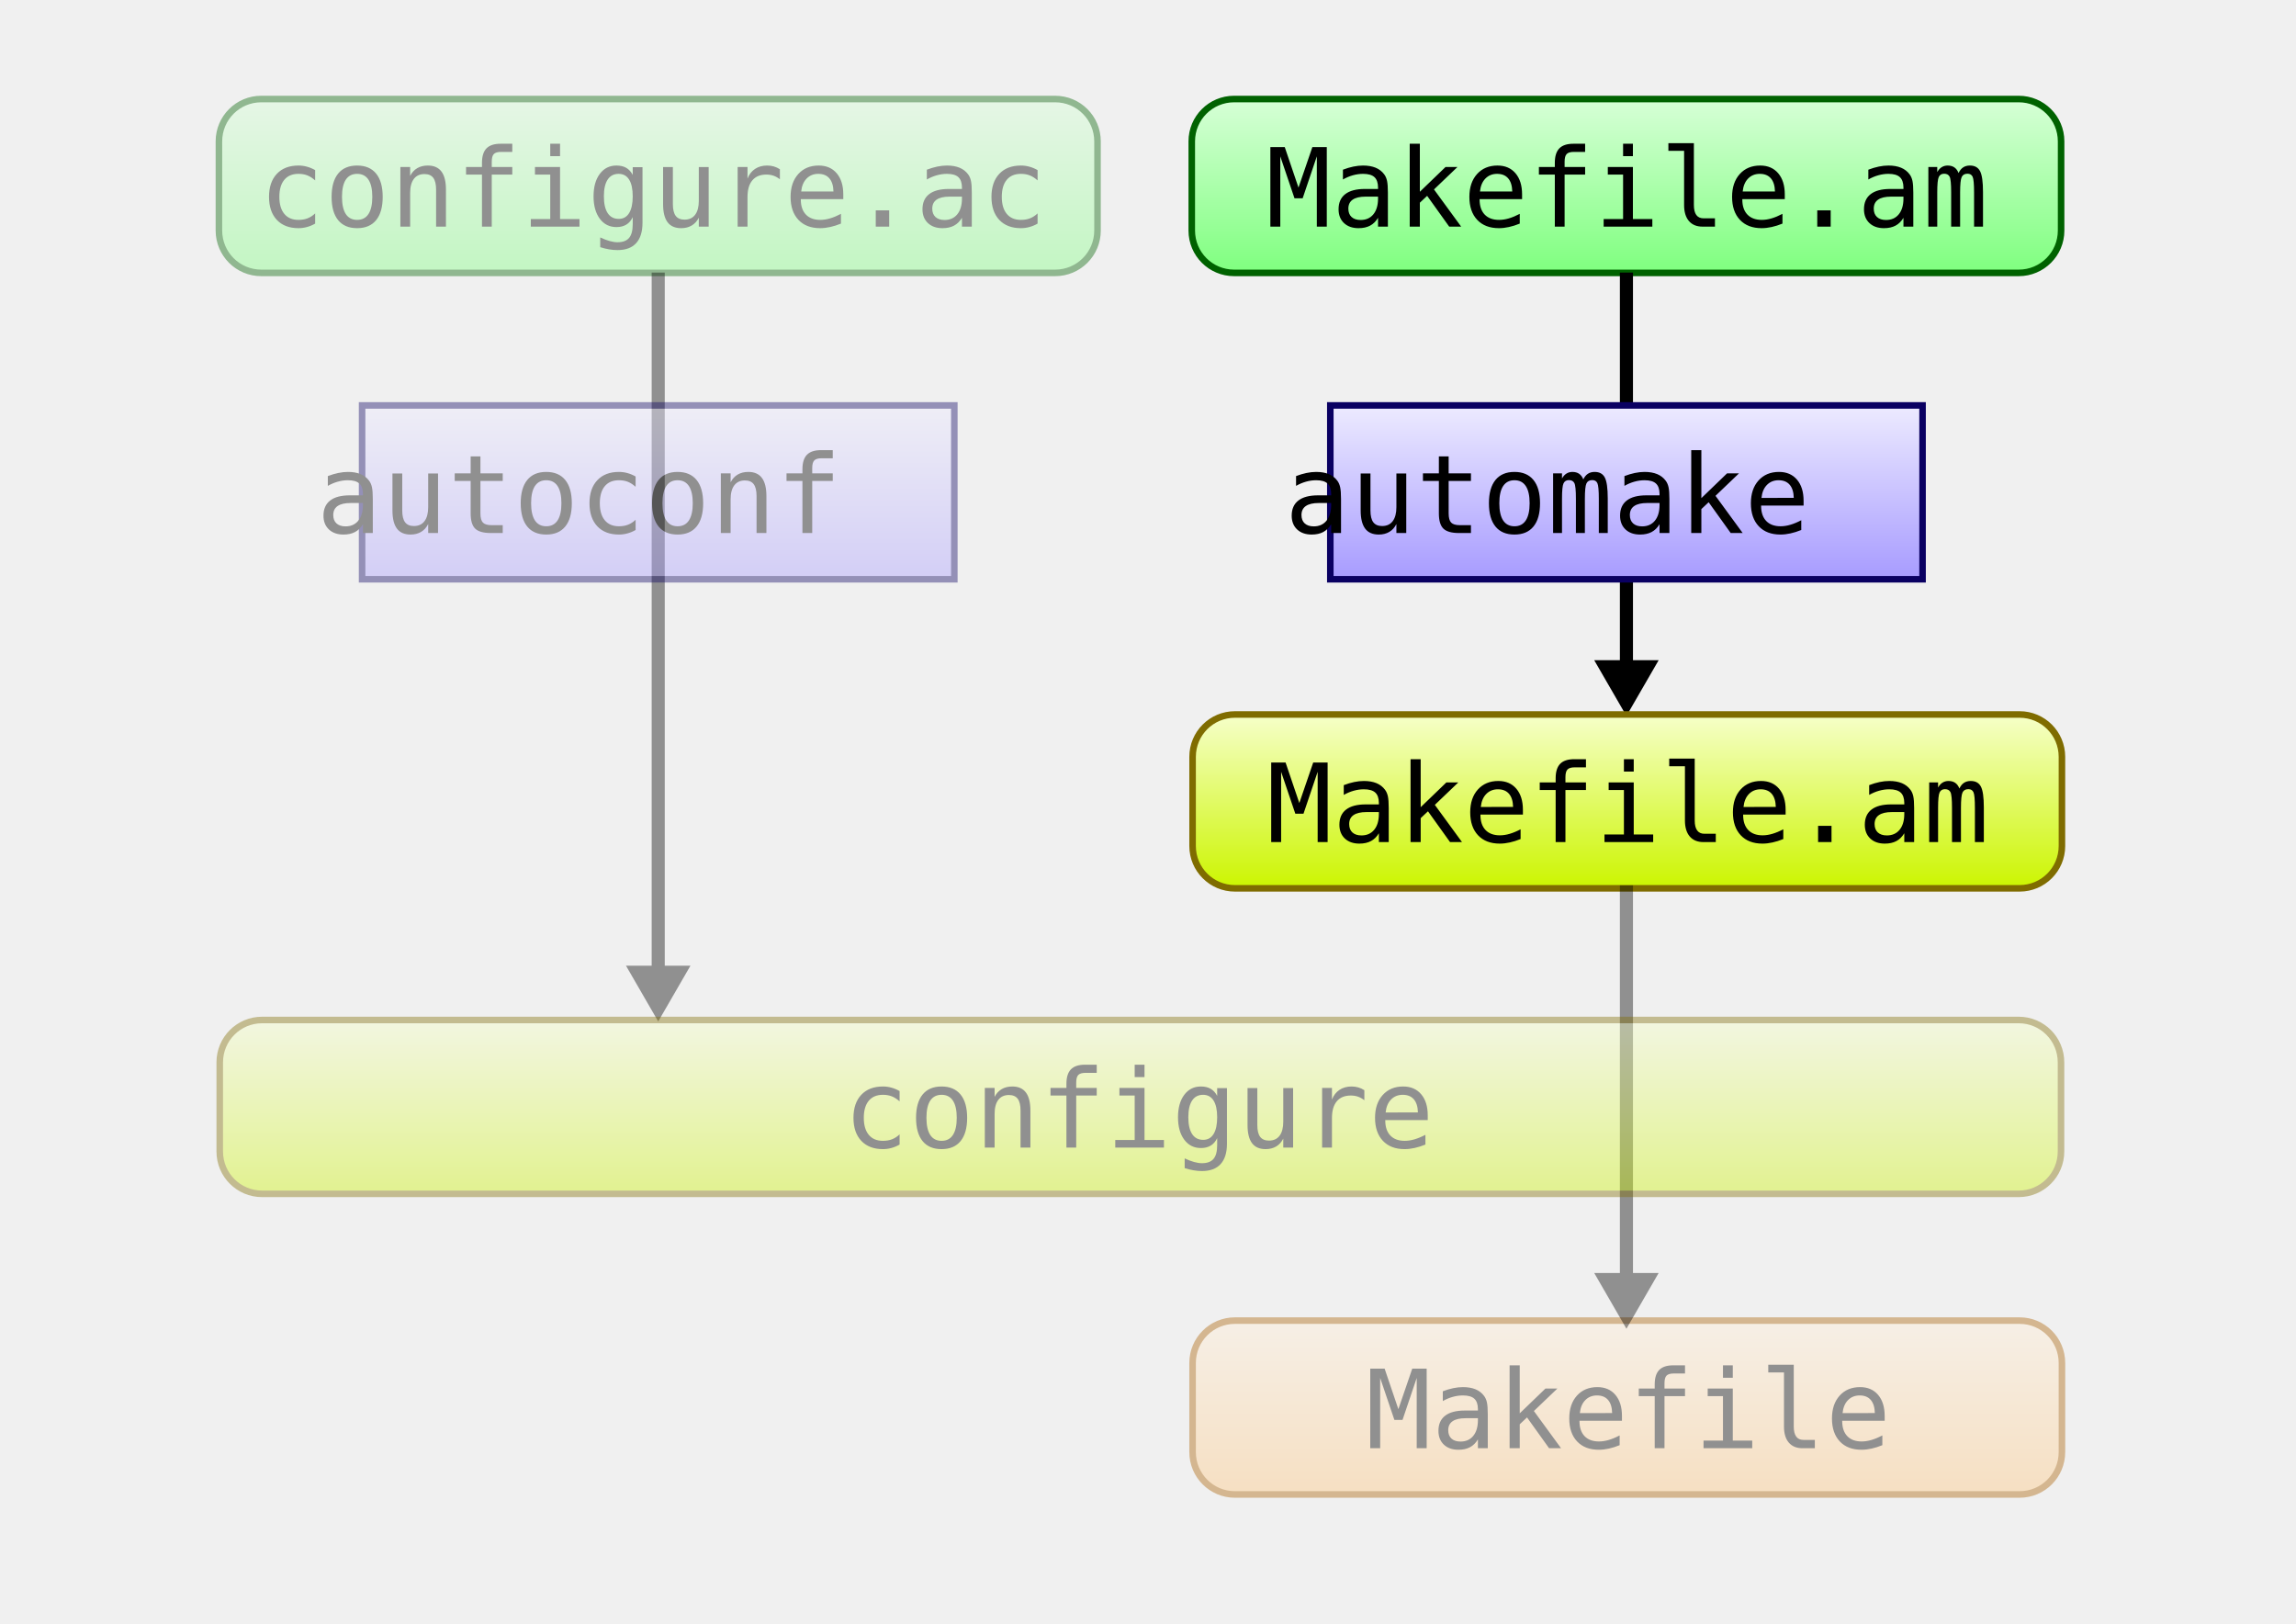
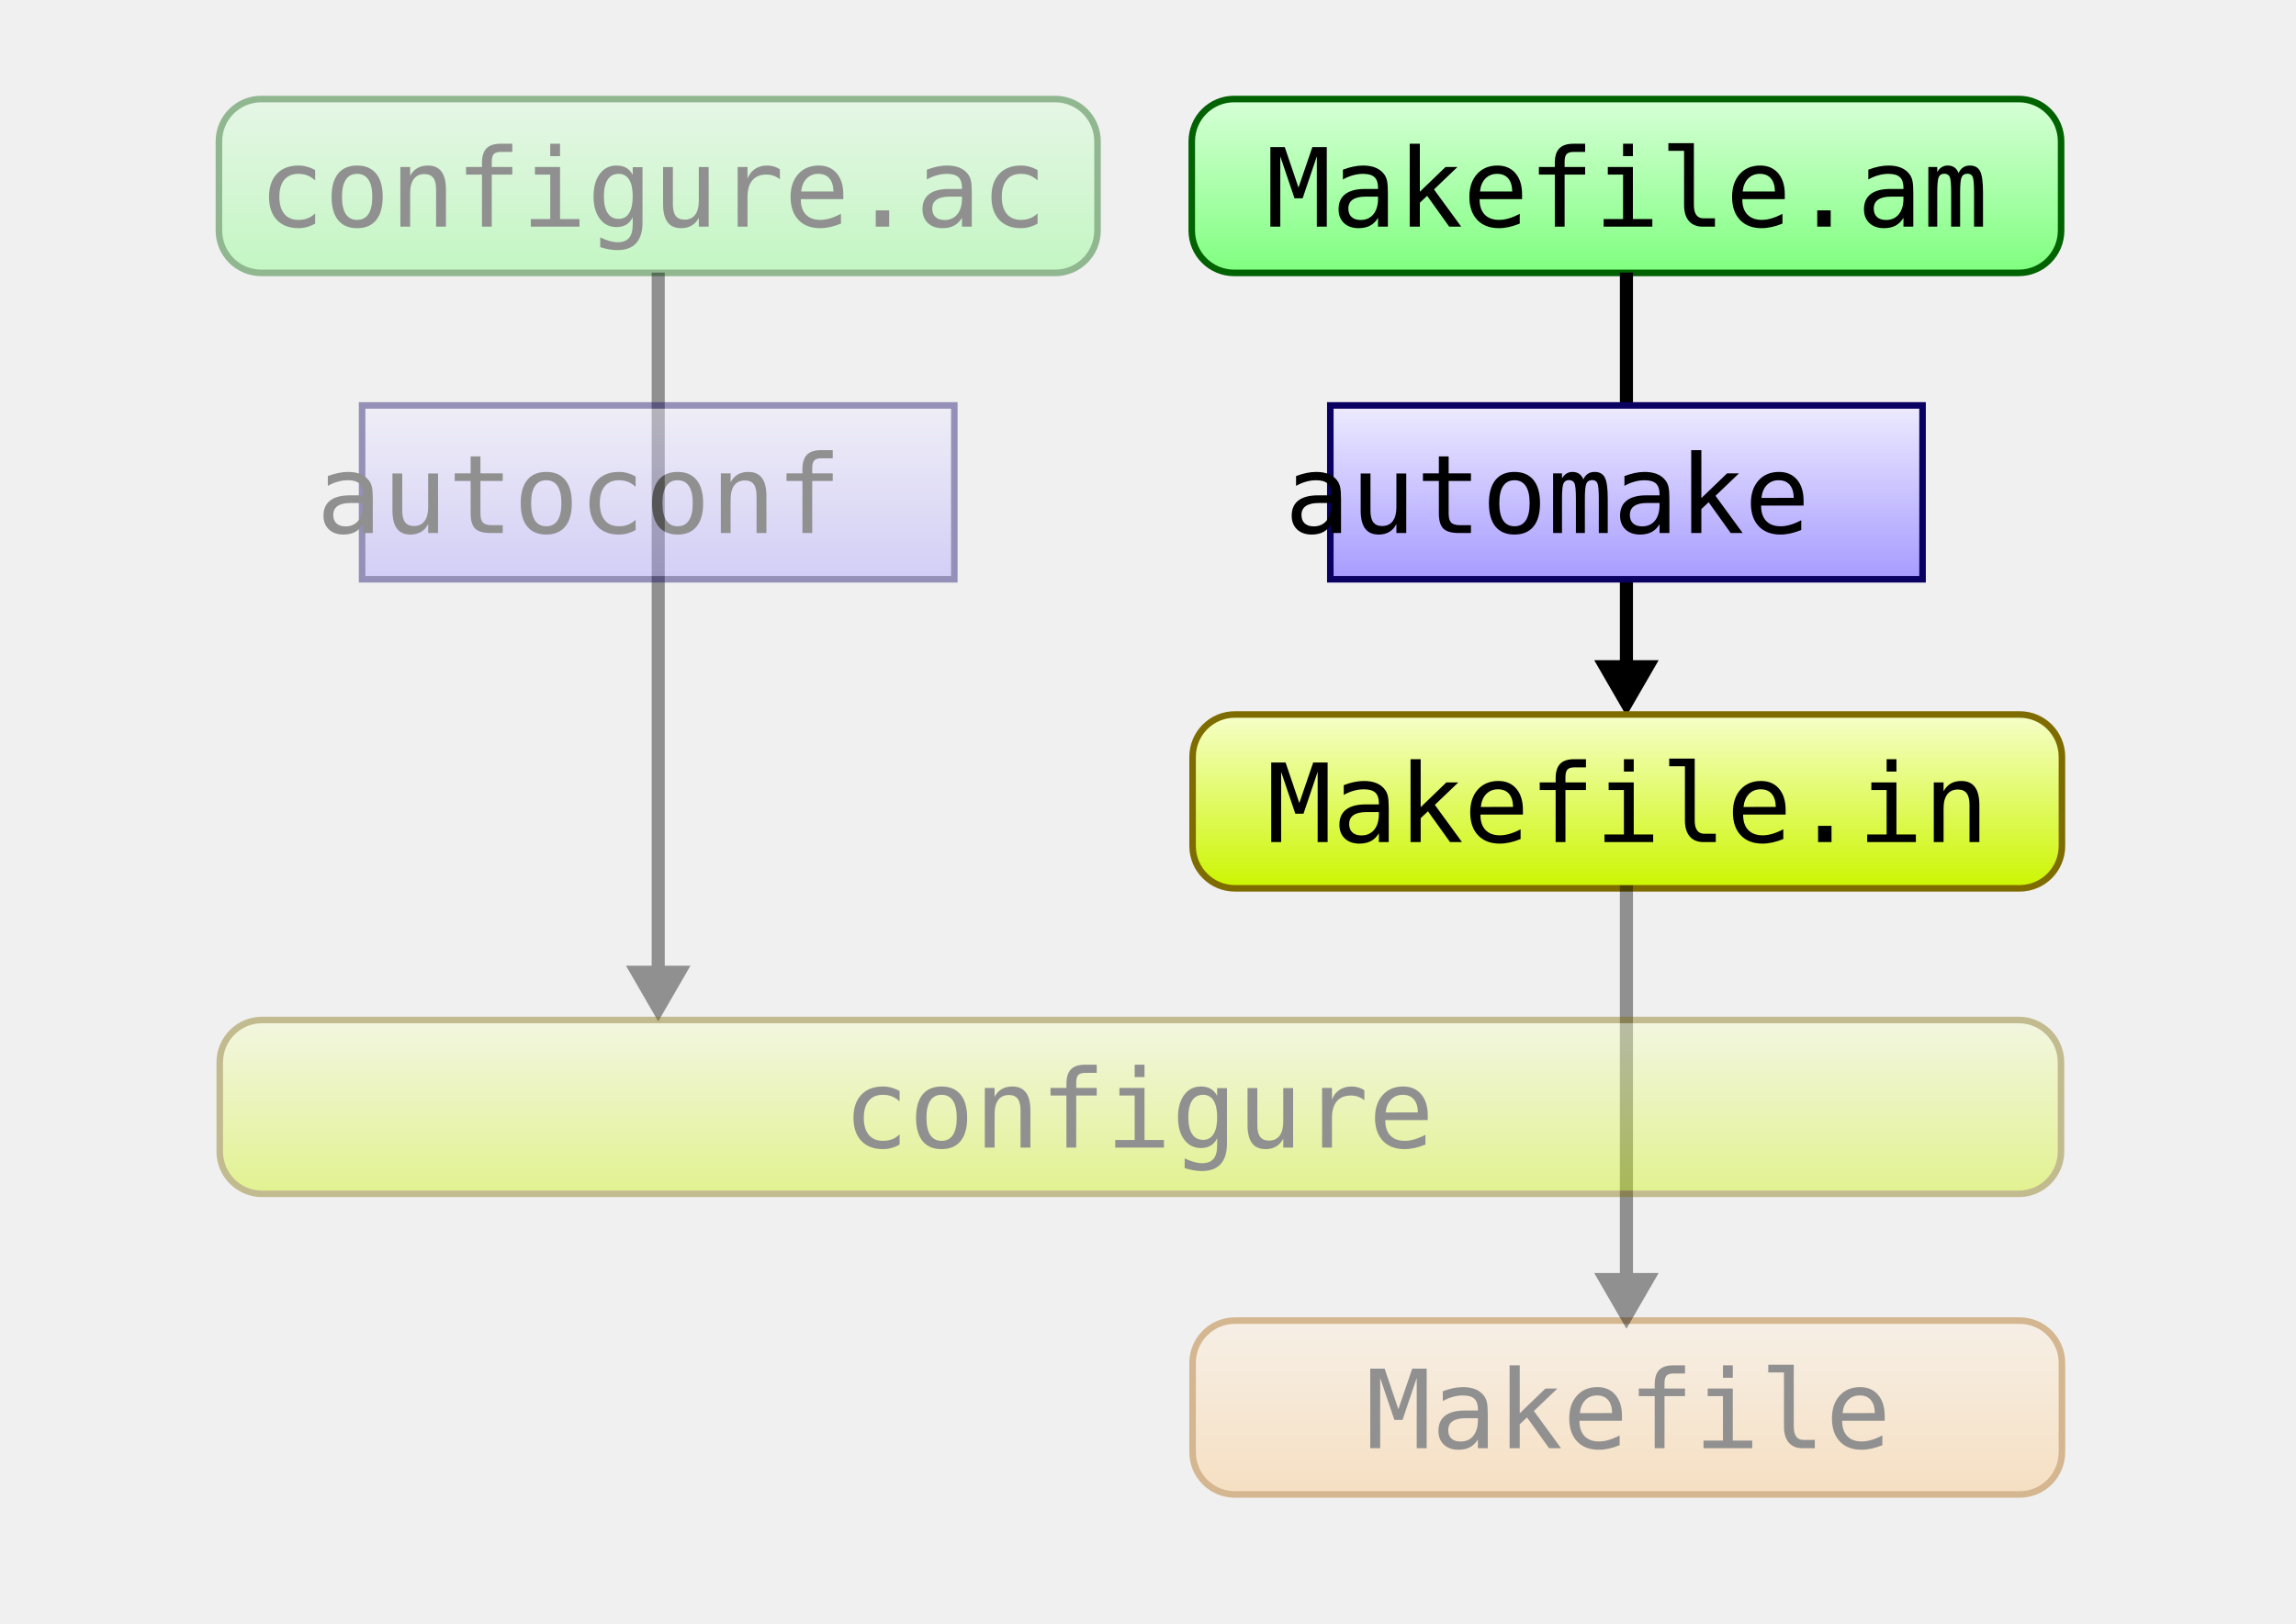
<svg xmlns="http://www.w3.org/2000/svg" xmlns:xlink="http://www.w3.org/1999/xlink" width="297mm" height="210mm" viewBox="0 0 1052.362 744.094" id="svg2" version="1.1">
  <defs id="defs4">
    <marker style="overflow:visible" id="marker6888" refX="0" refY="0" orient="auto">
      <path transform="scale(-0.6,-0.6)" d="M 8.719,4.034 -2.207,0.016 8.719,-4.002 c -1.745,2.372 -1.735,5.617 -6e-7,8.035 z" style="fill:#000000;fill-opacity:1;fill-rule:evenodd;stroke:#000000;stroke-width:0.625;stroke-linejoin:round;stroke-opacity:1" id="path6890" />
    </marker>
    <linearGradient id="linearGradient5231">
      <stop style="stop-color:#ccf500;stop-opacity:1" offset="0" id="stop5233" />
      <stop style="stop-color:#f6ffca;stop-opacity:1" offset="1" id="stop5235" />
    </linearGradient>
    <linearGradient id="linearGradient4471">
      <stop style="stop-color:#ffc67d;stop-opacity:1" offset="0" id="stop4473" />
      <stop style="stop-color:#ffeed7;stop-opacity:1" offset="1" id="stop4475" />
    </linearGradient>
    <marker orient="auto" refY="0.0" refX="0.0" id="TriangleInM" style="overflow:visible">
      <path id="path8546" d="M 5.77,0.0 L -2.88,5.0 L -2.88,-5.0 L 5.77,0.0 z " style="fill-rule:evenodd;stroke:#6a6a6a;stroke-width:1pt;stroke-opacity:1;fill:#6a6a6a;fill-opacity:1" transform="scale(-0.4)" />
    </marker>
    <marker orient="auto" refY="0.0" refX="0.0" id="Arrow2Mstart" style="overflow:visible">
      <path id="path8434" style="fill-rule:evenodd;stroke-width:0.625;stroke-linejoin:round;stroke:#3c00d4;stroke-opacity:1;fill:#3c00d4;fill-opacity:1" d="M 8.719,4.034 L -2.207,0.016 L 8.719,-4.002 C 6.973,-1.63 6.983,1.616 8.719,4.034 z " transform="scale(0.6) translate(0,0)" />
    </marker>
    <marker orient="auto" refY="0.0" refX="0.0" id="Arrow1Sstart" style="overflow:visible">
      <path id="path8422" d="M 0.0,0.0 L 5.0,-5.0 L -12.5,0.0 L 5.0,5.0 L 0.0,0.0 z " style="fill-rule:evenodd;stroke:#3c00d4;stroke-width:1pt;stroke-opacity:1;fill:#3c00d4;fill-opacity:1" transform="scale(0.2) translate(6,0)" />
    </marker>
    <marker orient="auto" refY="0.0" refX="0.0" id="TriangleOutM" style="overflow:visible">
      <path id="path4644" d="M 5.77,0.0 L -2.88,5.0 L -2.88,-5.0 L 5.77,0.0 z " style="fill-rule:evenodd;stroke:#ff0101;stroke-width:1pt;stroke-opacity:1;fill:#ffffff;fill-opacity:1" transform="scale(0.4)" />
    </marker>
    <marker orient="auto" refY="0.0" refX="0.0" id="marker4871" style="overflow:visible;">
      <path id="path4873" d="M 0.0,0.0 L 5.0,-5.0 L -12.5,0.0 L 5.0,5.0 L 0.0,0.0 z " style="fill-rule:evenodd;stroke:#000000;stroke-width:1pt;stroke-opacity:1;fill:#000000;fill-opacity:1" transform="scale(0.2) rotate(180) translate(6,0)" />
    </marker>
    <marker orient="auto" refY="0.0" refX="0.0" id="Arrow1Send" style="overflow:visible;">
      <path id="path4514" d="M 0.0,0.0 L 5.0,-5.0 L -12.5,0.0 L 5.0,5.0 L 0.0,0.0 z " style="fill-rule:evenodd;stroke:#000000;stroke-width:1pt;stroke-opacity:1;fill:#000000;fill-opacity:1" transform="scale(0.2) rotate(180) translate(6,0)" />
    </marker>
    <marker orient="auto" refY="0.0" refX="0.0" id="DiamondS" style="overflow:visible">
      <path id="path4584" d="M 0,-7.071 L -7.071,0 L 0,7.071 L 7.071,0 L 0,-7.071 z " style="fill-rule:evenodd;stroke:#000000;stroke-width:1pt;stroke-opacity:1;fill:#000000;fill-opacity:1" transform="scale(0.2)" />
    </marker>
    <marker orient="auto" refY="0.0" refX="0.0" id="Arrow2Mend" style="overflow:visible;">
      <path id="path4526" style="fill-rule:evenodd;stroke-width:0.625;stroke-linejoin:round;stroke:#000000;stroke-opacity:1;fill:#000000;fill-opacity:1" d="M 8.719,4.034 L -2.207,0.016 L 8.719,-4.002 C 6.973,-1.63 6.983,1.616 8.719,4.034 z " transform="scale(0.6) rotate(180) translate(0,0)" />
    </marker>
    <marker orient="auto" refY="0.0" refX="0.0" id="Arrow2Lend" style="overflow:visible;">
      <path id="path4520" style="fill-rule:evenodd;stroke-width:0.625;stroke-linejoin:round;stroke:#000000;stroke-opacity:1;fill:#000000;fill-opacity:1" d="M 8.719,4.034 L -2.207,0.016 L 8.719,-4.002 C 6.973,-1.63 6.983,1.616 8.719,4.034 z " transform="scale(1.1) rotate(180) translate(1,0)" />
    </marker>
    <marker orient="auto" refY="0" refX="0" id="TriangleOutM-0" style="overflow:visible">
      <path id="path4644-3" d="m 5.77,0 -8.65,5 0,-10 8.65,5 z" style="fill:#000000;fill-opacity:1;fill-rule:evenodd;stroke:#000000;stroke-width:1pt;stroke-opacity:1" transform="scale(0.4,0.4)" />
    </marker>
    <marker orient="auto" refY="0" refX="0" id="TriangleOutM-0-1" style="overflow:visible">
      <path id="path4644-3-0" d="m 5.77,0 -8.65,5 0,-10 8.65,5 z" style="fill:#ff6400;fill-opacity:1;fill-rule:evenodd;stroke:#ff6400;stroke-width:1pt;stroke-opacity:1" transform="scale(0.4,0.4)" />
    </marker>
    <marker orient="auto" refY="0" refX="0" id="TriangleOutM-0-3" style="overflow:visible">
      <path id="path4644-3-2" d="m 5.77,0 -8.65,5 0,-10 8.65,5 z" style="fill:#00d401;fill-opacity:1;fill-rule:evenodd;stroke:#00d401;stroke-width:1pt;stroke-opacity:1" transform="scale(0.4,0.4)" />
    </marker>
    <marker orient="auto" refY="0" refX="0" id="TriangleOutM-0-3-3" style="overflow:visible">
      <path id="path4644-3-2-6" d="m 5.77,0 -8.65,5 0,-10 8.65,5 z" style="fill:#00d401;fill-opacity:1;fill-rule:evenodd;stroke:#00d401;stroke-width:1pt;stroke-opacity:1" transform="scale(0.4,0.4)" />
    </marker>
    <marker orient="auto" refY="0" refX="0" id="TriangleOutM-0-3-3-6" style="overflow:visible">
      <path id="path4644-3-2-6-2" d="m 5.77,0 -8.65,5 0,-10 8.65,5 z" style="fill:#00d401;fill-opacity:1;fill-rule:evenodd;stroke:#00d401;stroke-width:1pt;stroke-opacity:1" transform="scale(0.4,0.4)" />
    </marker>
    <marker orient="auto" refY="0" refX="0" id="TriangleOutM-0-8" style="overflow:visible">
      <path id="path4644-3-4" d="m 5.77,0 -8.65,5 0,-10 8.65,5 z" style="fill:#ff0101;fill-opacity:1;fill-rule:evenodd;stroke:#ff0101;stroke-width:1pt;stroke-opacity:1" transform="scale(0.4,0.4)" />
    </marker>
    <marker orient="auto" refY="0" refX="0" id="TriangleOutM-0-3-3-61" style="overflow:visible">
      <path id="path4644-3-2-6-8" d="m 5.77,0 -8.65,5 0,-10 8.65,5 z" style="fill:#00d401;fill-opacity:1;fill-rule:evenodd;stroke:#00d401;stroke-width:1pt;stroke-opacity:1" transform="scale(0.4,0.4)" />
    </marker>
    <marker orient="auto" refY="0" refX="0" id="TriangleOutM-0-3-3-61-9" style="overflow:visible">
      <path id="path4644-3-2-6-8-2" d="m 5.77,0 -8.65,5 0,-10 8.65,5 z" style="fill:#3c00d4;fill-opacity:1;fill-rule:evenodd;stroke:#3c00d4;stroke-width:1pt;stroke-opacity:1" transform="scale(0.4,0.4)" />
    </marker>
    <marker orient="auto" refY="0" refX="0" id="TriangleOutM-0-3-3-61-9-9" style="overflow:visible">
      <path id="path4644-3-2-6-8-2-7" d="m 5.77,0 -8.65,5 0,-10 8.65,5 z" style="fill:#6a6a6a;fill-opacity:1;fill-rule:evenodd;stroke:#6a6a6a;stroke-width:1pt;stroke-opacity:1" transform="scale(0.4,0.4)" />
    </marker>
    <linearGradient id="linearGradient4953">
      <stop style="stop-color:#7fff7f;stop-opacity:1" offset="0" id="stop4955" />
      <stop style="stop-color:#d7ffd7;stop-opacity:1" offset="1" id="stop4957" />
    </linearGradient>
    <linearGradient xlink:href="#linearGradient4953" id="linearGradient4570" gradientUnits="userSpaceOnUse" gradientTransform="matrix(1.310978,0,0,0.4441217,9.044615,629.6165)" x1="378" y1="772.362" x2="378" y2="592.362" />
    <linearGradient xlink:href="#linearGradient4953" id="linearGradient5187" gradientUnits="userSpaceOnUse" gradientTransform="matrix(0.8503386,0,0,0.4441217,5.744878,629.6165)" x1="378" y1="772.362" x2="378" y2="592.362" />
    <marker orient="auto" refY="0" refX="0" id="Arrow2Mend-9" style="overflow:visible">
      <path id="path4526-7" style="fill:#000000;fill-opacity:1;fill-rule:evenodd;stroke:#000000;stroke-width:0.625;stroke-linejoin:round;stroke-opacity:1" d="M 8.719,4.034 -2.207,0.016 8.719,-4.002 c -1.745,2.372 -1.735,5.617 -6e-7,8.035 z" transform="scale(-0.6,-0.6)" />
    </marker>
    <marker orient="auto" refY="0" refX="0" id="TriangleOutM-0-6" style="overflow:visible">
      <path id="path4644-3-1" d="m 5.77,0 -8.65,5 0,-10 8.65,5 z" style="fill:#000000;fill-opacity:1;fill-rule:evenodd;stroke:#000000;stroke-width:1pt;stroke-opacity:1" transform="scale(0.4,0.4)" />
    </marker>
    <marker orient="auto" refY="0" refX="0" id="TriangleOutM-0-9" style="overflow:visible">
      <path id="path4644-3-3" d="m 5.77,0 -8.65,5 0,-10 8.65,5 z" style="fill:#000000;fill-opacity:1;fill-rule:evenodd;stroke:#000000;stroke-width:1pt;stroke-opacity:1" transform="scale(0.4,0.4)" />
    </marker>
    <marker orient="auto" refY="0" refX="0" id="TriangleOutM-0-9-3" style="overflow:visible">
      <path id="path4644-3-3-6" d="m 5.77,0 -8.65,5 0,-10 8.65,5 z" style="fill:#000000;fill-opacity:1;fill-rule:evenodd;stroke:#000000;stroke-width:1pt;stroke-opacity:1" transform="scale(0.4,0.4)" />
    </marker>
    <linearGradient xlink:href="#linearGradient4947" id="linearGradient5415" gradientUnits="userSpaceOnUse" gradientTransform="matrix(0.89311,0,0,0.4441217,-9.049744,629.6165)" x1="378" y1="772.362" x2="378" y2="592.362" />
    <linearGradient id="linearGradient4947">
      <stop id="stop4949" offset="0" style="stop-color:#a79bff;stop-opacity:1" />
      <stop id="stop4951" offset="1" style="stop-color:#edebff;stop-opacity:1" />
    </linearGradient>
    <linearGradient xlink:href="#linearGradient4953" id="linearGradient5543" gradientUnits="userSpaceOnUse" gradientTransform="matrix(1.324936,0,0,0.4441217,-158.4183,629.6165)" x1="378" y1="772.362" x2="378" y2="592.362" />
    <linearGradient xlink:href="#linearGradient4947" id="linearGradient5735" gradientUnits="userSpaceOnUse" gradientTransform="matrix(0.89311,0,0,0.4441217,-9.049744,629.6165)" x1="378" y1="772.362" x2="378" y2="592.362" />
    <linearGradient xlink:href="#linearGradient4953" id="linearGradient5790" gradientUnits="userSpaceOnUse" gradientTransform="matrix(1.310978,0,0,0.4441217,-153.5899,629.6165)" x1="378" y1="772.362" x2="378" y2="592.362" />
    <linearGradient xlink:href="#linearGradient5231" id="linearGradient5800" gradientUnits="userSpaceOnUse" gradientTransform="matrix(1.310978,0,0,0.4441217,-153.5899,629.6165)" x1="378" y1="772.362" x2="378" y2="592.362" />
    <linearGradient xlink:href="#linearGradient5231" id="linearGradient5802" gradientUnits="userSpaceOnUse" gradientTransform="matrix(2.776647,0,0,0.4441217,-660.5643,629.6165)" x1="378" y1="772.362" x2="378" y2="592.362" />
    <linearGradient xlink:href="#linearGradient4471" id="linearGradient6867" gradientUnits="userSpaceOnUse" gradientTransform="matrix(1.310978,0,0,0.4441217,-153.5899,629.6165)" x1="378" y1="772.362" x2="378" y2="592.362" />
    <marker orient="auto" refY="0" refX="0" id="TriangleOutM-0-6-9" style="overflow:visible">
      <path id="path4644-3-1-2" d="m 5.77,0 -8.65,5 0,-10 8.65,5 z" style="fill:#000000;fill-opacity:1;fill-rule:evenodd;stroke:#000000;stroke-width:1pt;stroke-opacity:1" transform="scale(0.4,0.4)" />
    </marker>
  </defs>
  <g id="layer1" transform="translate(0,-308.2677)">
    <text xml:space="preserve" style="font-style:normal;font-weight:normal;font-size:40px;line-height:125%;font-family:Sans;letter-spacing:0px;word-spacing:0px;fill:#000000;fill-opacity:1;stroke:none;stroke-width:1px;stroke-linecap:butt;stroke-linejoin:miter;stroke-opacity:1" x="290" y="852.362" id="text8270">
      <tspan id="tspan8272" x="290" y="852.362" />
    </text>
    <text xml:space="preserve" style="font-style:normal;font-weight:normal;font-size:40px;line-height:125%;font-family:Sans;letter-spacing:0px;word-spacing:0px;writing-mode:lr-tb;fill:#000000;fill-opacity:1;stroke:none;stroke-width:1px;stroke-linecap:butt;stroke-linejoin:miter;stroke-opacity:1" x="880" y="972.362" id="text5047">
      <tspan id="tspan5049" x="880" y="972.362" />
    </text>
    <text xml:space="preserve" style="font-style:normal;font-weight:normal;font-size:40px;line-height:125%;font-family:Sans;letter-spacing:0px;word-spacing:0px;writing-mode:lr-tb;fill:#000000;fill-opacity:1;stroke:none;stroke-width:1px;stroke-linecap:butt;stroke-linejoin:miter;stroke-opacity:1" x="579.286" y="571.197" id="text5099-0-3-1-5">
      <tspan x="579.286" y="571.197" style="font-style:normal;font-variant:normal;font-weight:bold;font-stretch:normal;font-size:50px;font-family:'DejaVu Sans Mono';-inkscape-font-specification:'DejaVu Sans Mono';text-align:center;text-anchor:middle" id="tspan4961-6-2-4" />
    </text>
    <g transform="translate(8.000003,100)" id="g4499-9" />
    <g transform="translate(83.72792,-539.3137)" id="g4499-3">
      <rect rx="19.397" ry="19.397" y="892.965" x="462.511" height="79.674" width="398.46" id="rect5002-60" style="opacity:1;fill:url(#linearGradient4570);fill-opacity:1;fill-rule:nonzero;stroke:#006200;stroke-width:3;stroke-linecap:round;stroke-miterlimit:4;stroke-dasharray:none;stroke-opacity:1" />
      <text id="text5099-0-3-9-8-3-6" y="951.442" x="496.446" style="font-style:normal;font-weight:normal;font-size:40px;line-height:125%;font-family:Sans;text-align:start;letter-spacing:0px;word-spacing:0px;writing-mode:lr-tb;text-anchor:start;fill:#000000;fill-opacity:1;stroke:none;stroke-width:1px;stroke-linecap:butt;stroke-linejoin:miter;stroke-opacity:1" xml:space="preserve">
        <tspan id="tspan4961-6-1-7-6-2" style="font-style:normal;font-variant:normal;font-weight:normal;font-stretch:normal;font-size:50px;font-family:'DejaVu Sans Mono';-inkscape-font-specification:'DejaVu Sans Mono';text-align:start;text-anchor:start" y="951.442" x="496.446">Makefile.am</tspan>
      </text>
    </g>
    <g transform="translate(-199.5382,-539.3137)" id="g4499-3-7" style="opacity:0.4">
      <rect rx="19.397" ry="19.397" y="892.965" x="299.877" height="79.674" width="402.703" id="rect5002-60-5" style="opacity:1;fill:url(#linearGradient5543);fill-opacity:1;fill-rule:nonzero;stroke:#006200;stroke-width:3;stroke-linecap:round;stroke-miterlimit:4;stroke-dasharray:none;stroke-opacity:1" />
      <text id="text5099-0-3-9-8-3-6-3" y="951.442" x="318.077" style="font-style:normal;font-weight:normal;font-size:40px;line-height:125%;font-family:Sans;text-align:start;letter-spacing:0px;word-spacing:0px;writing-mode:lr-tb;text-anchor:start;fill:#000000;fill-opacity:1;stroke:none;stroke-width:1px;stroke-linecap:butt;stroke-linejoin:miter;stroke-opacity:1" xml:space="preserve">
        <tspan id="tspan4961-6-1-7-6-2-56" style="font-style:normal;font-variant:normal;font-weight:normal;font-stretch:normal;font-size:50px;font-family:'DejaVu Sans Mono';-inkscape-font-specification:'DejaVu Sans Mono';text-align:start;text-anchor:start" y="951.442" x="318.077">configure.ac</tspan>
      </text>
    </g>
    <path style="fill:none;fill-rule:evenodd;stroke:#000000;stroke-width:6;stroke-linecap:butt;stroke-linejoin:miter;stroke-miterlimit:4;stroke-dasharray:none;stroke-opacity:1;marker-end:url(#TriangleOutM-0);opacity:0.4" d="m 301.69,433.18 0,326.15" id="path4667-3" />
    <path style="fill:none;fill-rule:evenodd;stroke:#000000;stroke-width:6;stroke-linecap:butt;stroke-linejoin:miter;stroke-miterlimit:4;stroke-dasharray:none;stroke-opacity:1;marker-end:url(#TriangleOutM-0-6)" d="m 745.469,433.18 0,186.143" id="path4667-3-2" />
    <g transform="translate(-133.9133,-398.9066)" id="g5373-7" style="opacity:0.4">
      <rect rx="0" ry="0" y="892.965" x="299.877" height="79.674" width="271.453" id="rect5002-60-9-5" style="opacity:1;fill:url(#linearGradient5415);fill-opacity:1;fill-rule:nonzero;stroke:#0a0062;stroke-width:3;stroke-linecap:round;stroke-miterlimit:4;stroke-dasharray:none;stroke-opacity:1" />
      <text id="text5099-0-3-9-8-3-6-1-3" y="951.442" x="435.737" style="font-style:normal;font-weight:normal;font-size:40px;line-height:125%;font-family:Sans;text-align:center;letter-spacing:0px;word-spacing:0px;writing-mode:lr-tb;text-anchor:middle;fill:#000000;fill-opacity:1;stroke:none;stroke-width:1px;stroke-linecap:butt;stroke-linejoin:miter;stroke-opacity:1" xml:space="preserve">
        <tspan id="tspan4961-6-1-7-6-2-27-5" style="font-style:normal;font-variant:normal;font-weight:normal;font-stretch:normal;font-size:50px;font-family:'DejaVu Sans Mono';-inkscape-font-specification:'DejaVu Sans Mono';text-align:center;text-anchor:middle" y="951.442" x="435.737">autoconf</tspan>
      </text>
    </g>
    <g transform="translate(309.866,-398.9066)" id="g5373-7-1">
      <rect rx="0" ry="0" y="892.965" x="299.877" height="79.674" width="271.453" id="rect5002-60-9-5-2" style="opacity:1;fill:url(#linearGradient5735);fill-opacity:1;fill-rule:nonzero;stroke:#0a0062;stroke-width:3;stroke-linecap:round;stroke-miterlimit:4;stroke-dasharray:none;stroke-opacity:1" />
      <text id="text5099-0-3-9-8-3-6-1-3-7" y="951.442" x="435.737" style="font-style:normal;font-weight:normal;font-size:40px;line-height:125%;font-family:Sans;text-align:center;letter-spacing:0px;word-spacing:0px;writing-mode:lr-tb;text-anchor:middle;fill:#000000;fill-opacity:1;stroke:none;stroke-width:1px;stroke-linecap:butt;stroke-linejoin:miter;stroke-opacity:1" xml:space="preserve">
        <tspan id="tspan4961-6-1-7-6-2-27-5-0" style="font-style:normal;font-variant:normal;font-weight:normal;font-stretch:normal;font-size:50px;font-family:'DejaVu Sans Mono';-inkscape-font-specification:'DejaVu Sans Mono';text-align:center;text-anchor:middle" y="951.442" x="435.737">automake</tspan>
      </text>
    </g>
    <g transform="translate(246.7431,-257.2751)" id="g4499-3-6">
      <rect rx="19.397" ry="19.397" y="892.965" x="299.877" height="79.674" width="398.46" id="rect5002-60-0" style="opacity:1;fill:url(#linearGradient5800);fill-opacity:1;fill-rule:nonzero;stroke:#7f6c00;stroke-width:3;stroke-linecap:round;stroke-miterlimit:4;stroke-dasharray:none;stroke-opacity:1" />
      <text id="text5099-0-3-9-8-3-6-6" y="951.442" x="333.811" style="font-style:normal;font-weight:normal;font-size:40px;line-height:125%;font-family:Sans;text-align:start;letter-spacing:0px;word-spacing:0px;writing-mode:lr-tb;text-anchor:start;fill:#000000;fill-opacity:1;stroke:none;stroke-width:1px;stroke-linecap:butt;stroke-linejoin:miter;stroke-opacity:1" xml:space="preserve">
-         <tspan id="tspan4961-6-1-7-6-2-26" style="font-style:normal;font-variant:normal;font-weight:normal;font-stretch:normal;font-size:50px;font-family:'DejaVu Sans Mono';-inkscape-font-specification:'DejaVu Sans Mono';text-align:start;text-anchor:start" y="951.442" x="333.811">Makefile.am</tspan>
+         <tspan id="tspan4961-6-1-7-6-2-26" style="font-style:normal;font-variant:normal;font-weight:normal;font-stretch:normal;font-size:50px;font-family:'DejaVu Sans Mono';-inkscape-font-specification:'DejaVu Sans Mono';text-align:start;text-anchor:start" y="951.442" x="333.811">Makefile.in</tspan>
      </text>
    </g>
    <g transform="translate(246.7431,20.49955)" id="g4499-3-6-2" style="opacity:0.4">
      <rect rx="19.397" ry="19.397" y="892.965" x="299.877" height="79.674" width="398.46" id="rect5002-60-0-3" style="opacity:1;fill:url(#linearGradient6867);fill-opacity:1;fill-rule:nonzero;stroke:#ab6000;stroke-width:3;stroke-linecap:round;stroke-miterlimit:4;stroke-dasharray:none;stroke-opacity:1" />
      <text id="text5099-0-3-9-8-3-6-6-7" y="951.442" x="379.209" style="font-style:normal;font-weight:normal;font-size:40px;line-height:125%;font-family:Sans;text-align:start;letter-spacing:0px;word-spacing:0px;writing-mode:lr-tb;text-anchor:start;fill:#000000;fill-opacity:1;stroke:none;stroke-width:1px;stroke-linecap:butt;stroke-linejoin:miter;stroke-opacity:1" xml:space="preserve">
        <tspan id="tspan4961-6-1-7-6-2-26-5" style="font-style:normal;font-variant:normal;font-weight:normal;font-stretch:normal;font-size:50px;font-family:'DejaVu Sans Mono';-inkscape-font-specification:'DejaVu Sans Mono';text-align:start;text-anchor:start" y="951.442" x="379.209">Makefile</tspan>
      </text>
    </g>
    <path style="fill:none;fill-rule:evenodd;stroke:#000000;stroke-width:6;stroke-linecap:butt;stroke-linejoin:miter;stroke-miterlimit:4;stroke-dasharray:none;stroke-opacity:1;marker-end:url(#TriangleOutM-0-6-9);opacity:0.4" d="m 745.469,713.999 0,186.143" id="path4667-3-2-2" />
    <g transform="translate(-199.1576,-117.2679)" id="g4499-3-7-1" style="opacity:0.4">
      <g id="g5960" style="">
        <rect style="opacity:1;fill:url(#linearGradient5802);fill-opacity:1;fill-rule:nonzero;stroke:#7f6c00;stroke-width:3;stroke-linecap:round;stroke-miterlimit:4;stroke-dasharray:none;stroke-opacity:1" id="rect5002-60-5-8" width="843.937" height="79.674" x="299.877" y="892.965" ry="19.397" rx="19.397" />
        <text xml:space="preserve" style="font-style:normal;font-weight:normal;font-size:40px;line-height:125%;font-family:Sans;text-align:start;letter-spacing:0px;word-spacing:0px;writing-mode:lr-tb;text-anchor:start;fill:#000000;fill-opacity:1;stroke:none;stroke-width:1px;stroke-linecap:butt;stroke-linejoin:miter;stroke-opacity:1" x="585.578" y="951.442" id="text5099-0-3-9-8-3-6-3-7">
          <tspan x="585.578" y="951.442" style="font-style:normal;font-variant:normal;font-weight:normal;font-stretch:normal;font-size:50px;font-family:'DejaVu Sans Mono';-inkscape-font-specification:'DejaVu Sans Mono';text-align:start;text-anchor:start" id="tspan4961-6-1-7-6-2-56-9">configure</tspan>
        </text>
      </g>
    </g>
  </g>
</svg>
